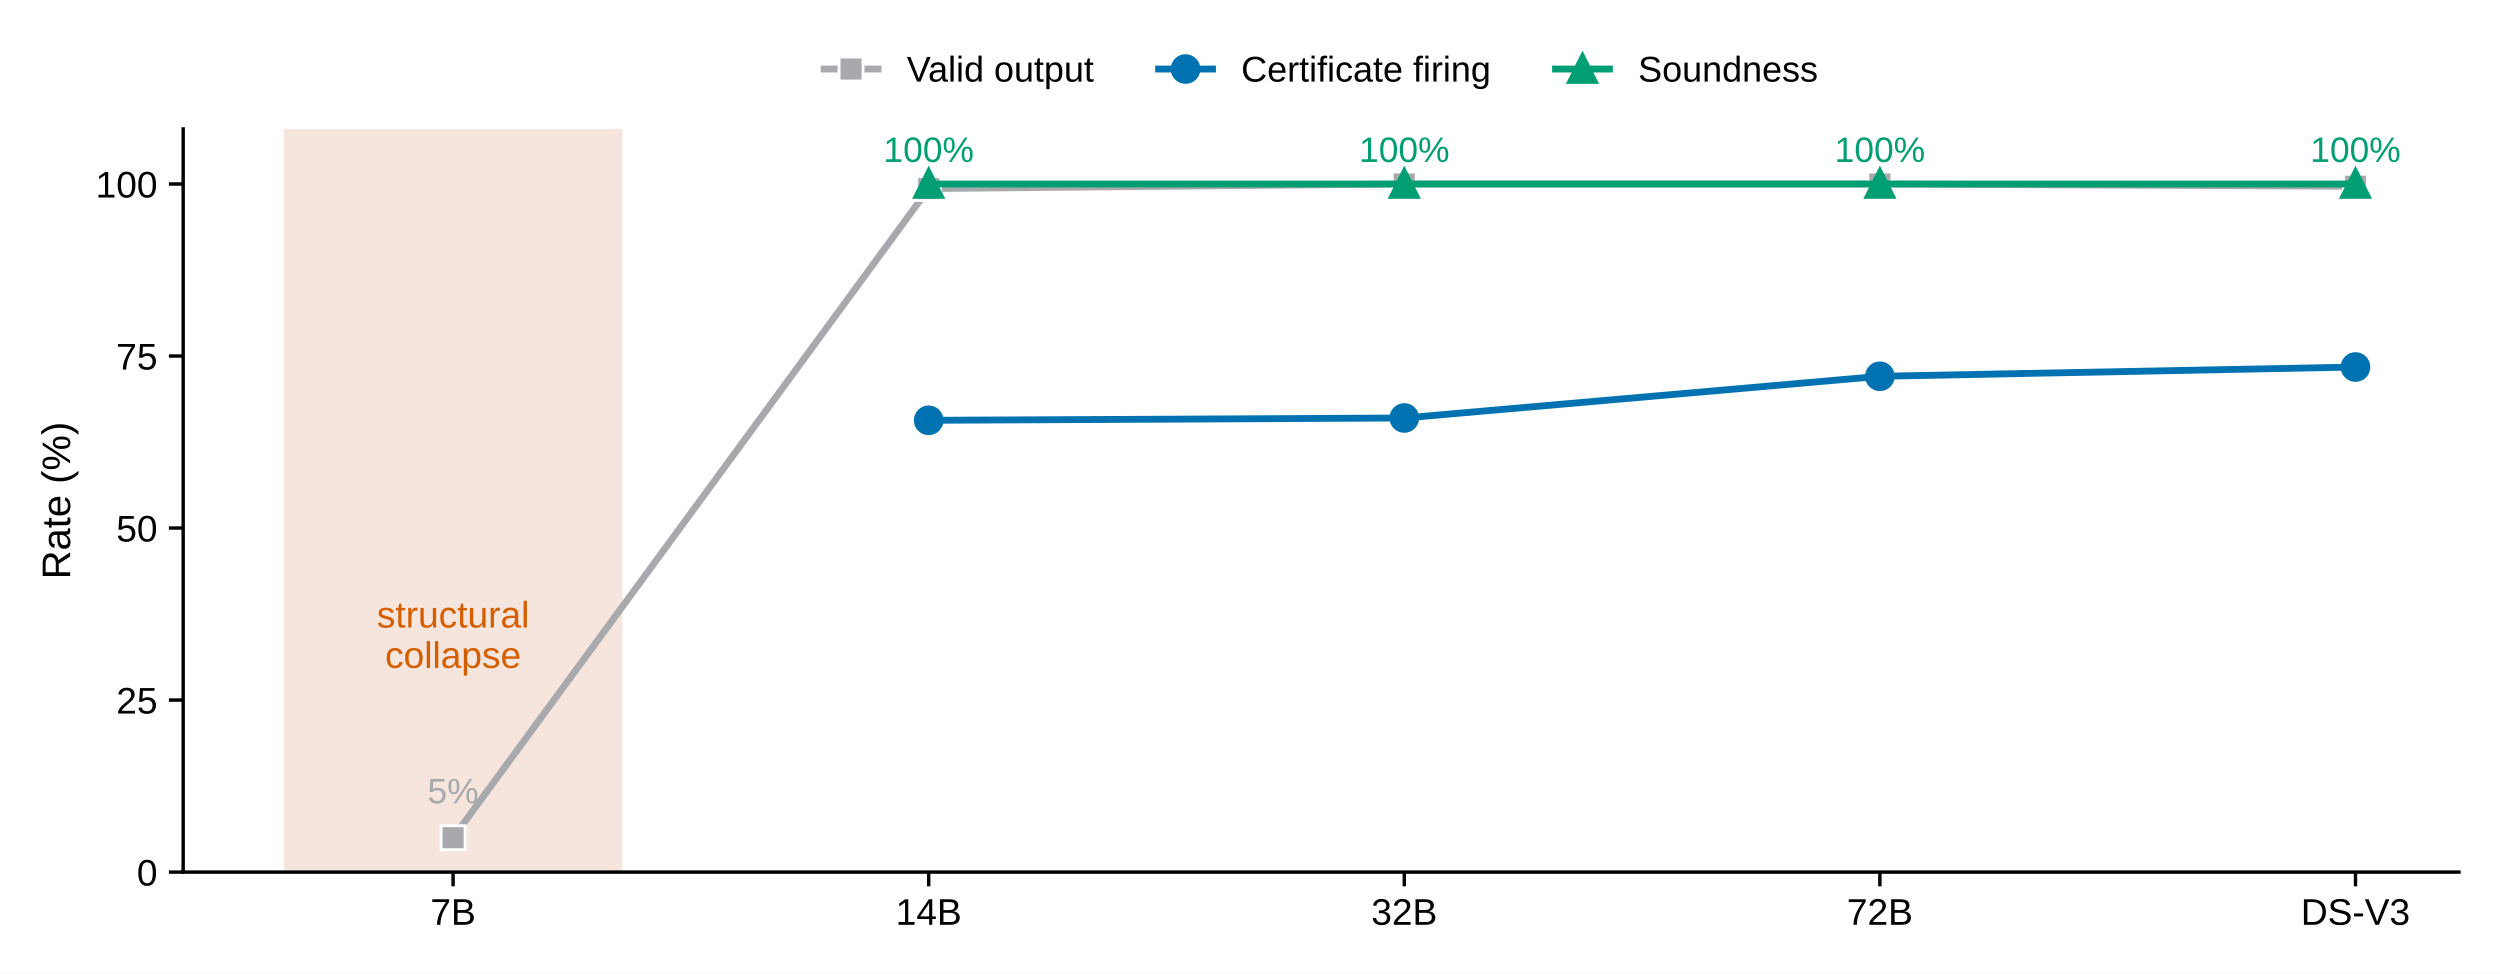
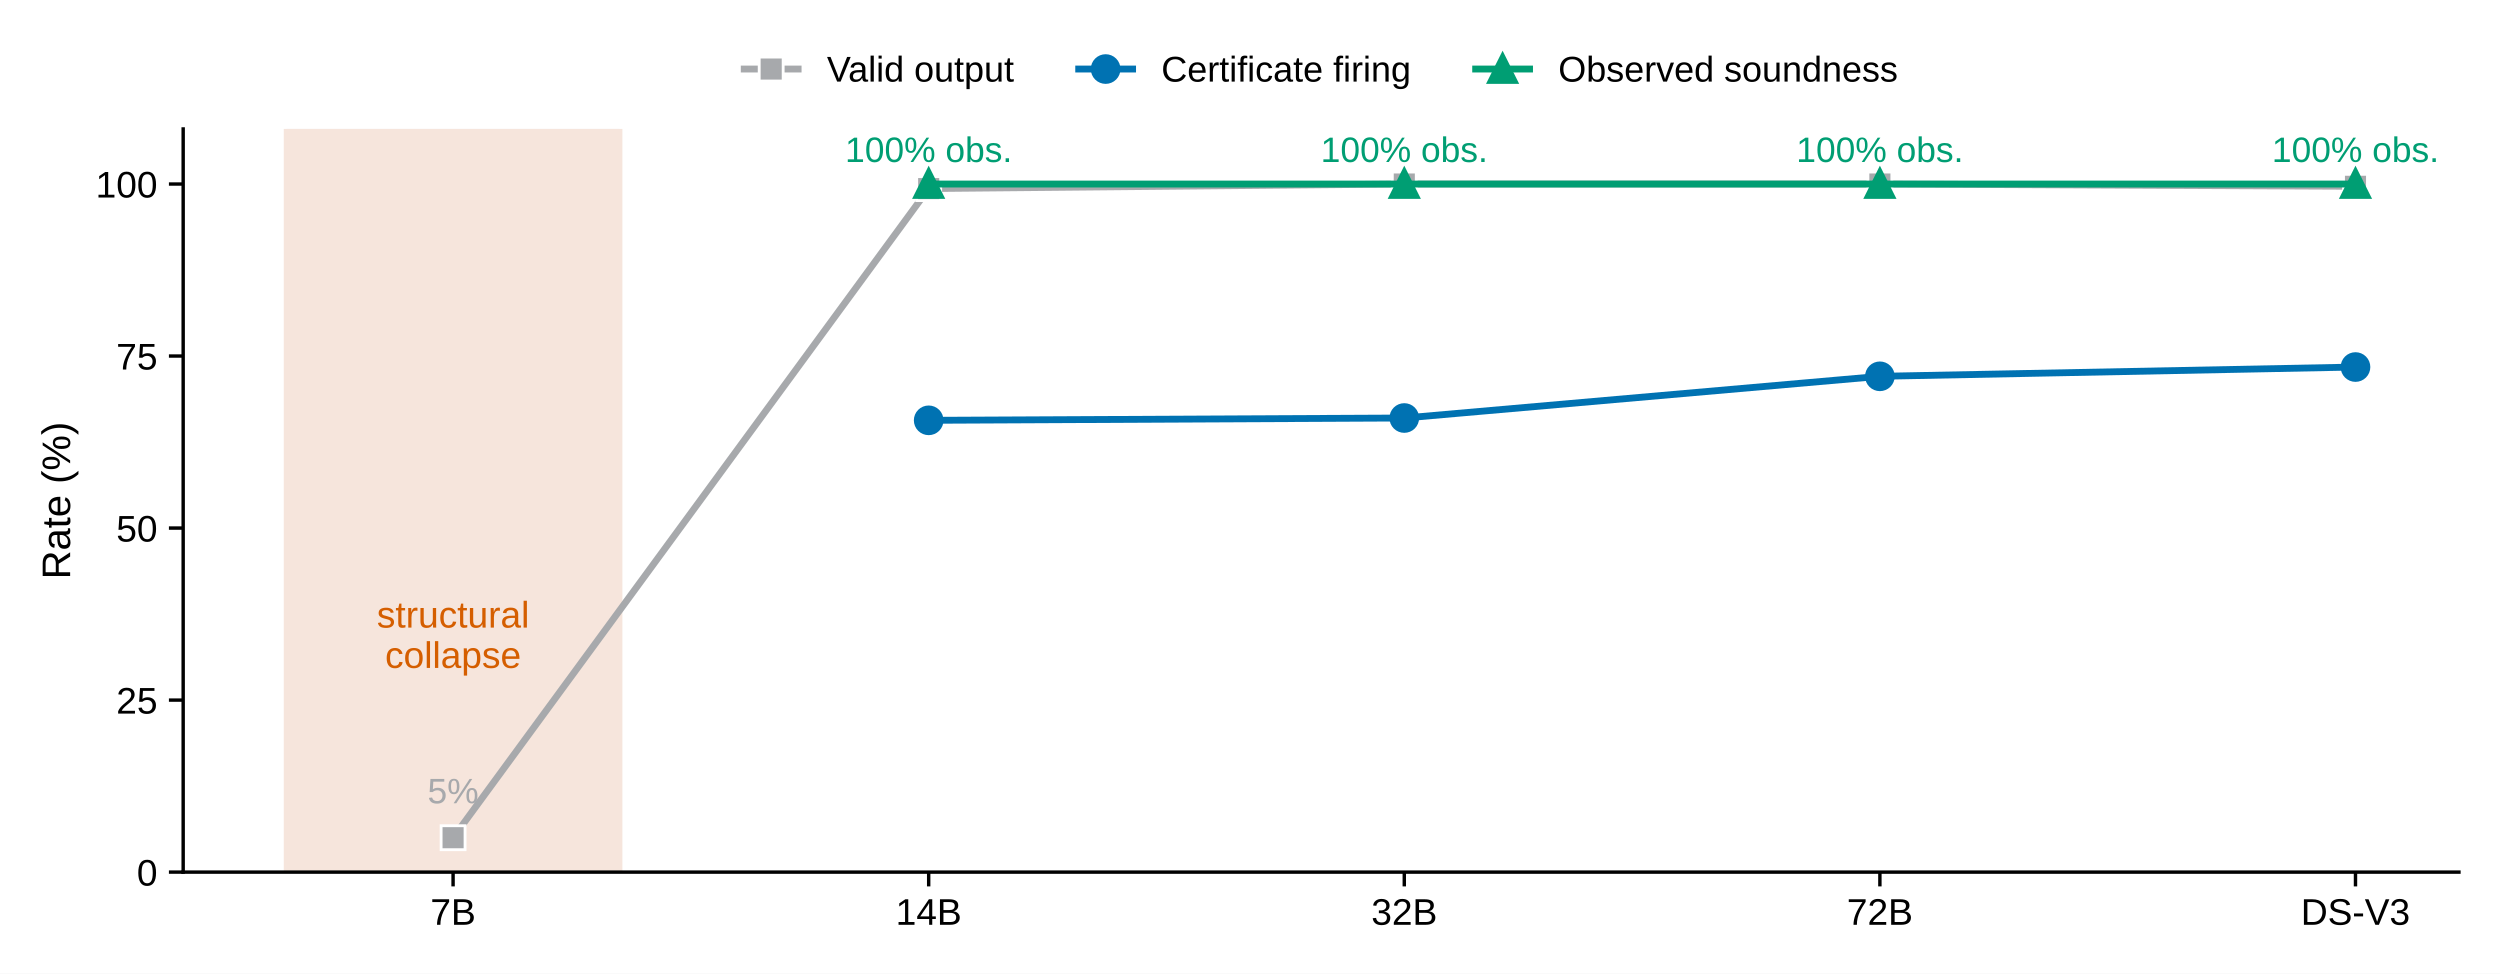
- <svg xmlns="http://www.w3.org/2000/svg" xmlns:xlink="http://www.w3.org/1999/xlink" width="438.283pt" height="170.689pt" viewBox="0 0 438.283 170.689" version="1.1">
+ <svg xmlns="http://www.w3.org/2000/svg" xmlns:xlink="http://www.w3.org/1999/xlink" width="438.283pt" height="170.693pt" viewBox="0 0 438.283 170.693" version="1.1">
  <defs>
    <style type="text/css">*{stroke-linejoin: round; stroke-linecap: butt}</style>
  </defs>
  <g id="figure_1">
    <g id="patch_1">
-       <path d="M 0 170.689  L 438.283 170.689  L 438.283 0  L 0 0  z " style="fill: #ffffff" />
+       <path d="M 0 170.693 L 438.283 170.693 L 438.283 0 L 0 0 z " style="fill: #ffffff" />
    </g>
    <g id="axes_1">
      <g id="patch_2">
-         <path d="M 32.113 152.889  L 431.083 152.889  L 431.083 22.605  L 32.113 22.605  z " style="fill: #ffffff" />
+         <path d="M 32.113 152.893 L 431.083 152.893 L 431.083 22.609 L 32.113 22.609 z " style="fill: #ffffff" />
      </g>
      <g id="patch_3">
-         <path d="M 50.248 152.889  L 108.614 152.889  L 108.614 22.605  L 50.248 22.605  z " clip-path="url(#p48ddf5a695)" style="fill: #f6e5dc; stroke: #f6e5dc; stroke-linejoin: miter" />
+         <path d="M 50.248 152.893 L 108.614 152.893 L 108.614 22.609 L 50.248 22.609 z " clip-path="url(#p4ea42f3601)" style="fill: #f6e5dc; stroke: #f6e5dc; stroke-linejoin: miter" />
      </g>
      <g id="matplotlib.axis_1">
        <g id="xtick_1">
          <g id="line2d_1">
            <defs>
-               <path id="md4c362eb10" d="M 0 0  L 0 2.5  " style="stroke: #000000; stroke-width: 0.6" />
+               <path id="m87bbdcf66a" d="M 0 0 L 0 2.5 " style="stroke: #000000; stroke-width: 0.6" />
            </defs>
            <g>
-               <use xlink:href="#md4c362eb10" x="79.431" y="152.889" style="stroke: #000000; stroke-width: 0.6" />
+               <use xlink:href="#m87bbdcf66a" x="79.431" y="152.893" style="stroke: #000000; stroke-width: 0.6" />
            </g>
          </g>
          <g id="text_1">
-             <text style="font-size: 6.5px; font-family: 'Arial', 'DejaVu Sans', 'Liberation Sans', sans-serif; text-anchor: middle" x="79.431" y="162.122" transform="rotate(-0 79.43106 162.1215)">7B</text>
+             <text style="font-size: 6.5px; font-family: 'Arial', 'DejaVu Sans', 'Liberation Sans', sans-serif; text-anchor: middle" x="79.431" y="162.125" transform="rotate(-0 79.43106 162.1251)">7B</text>
          </g>
        </g>
        <g id="xtick_2">
          <g id="line2d_2">
            <g>
-               <use xlink:href="#md4c362eb10" x="162.81" y="152.889" style="stroke: #000000; stroke-width: 0.6" />
+               <use xlink:href="#m87bbdcf66a" x="162.81" y="152.893" style="stroke: #000000; stroke-width: 0.6" />
            </g>
          </g>
          <g id="text_2">
-             <text style="font-size: 6.5px; font-family: 'Arial', 'DejaVu Sans', 'Liberation Sans', sans-serif; text-anchor: middle" x="162.81" y="162.122" transform="rotate(-0 162.8104 162.1215)">14B</text>
+             <text style="font-size: 6.5px; font-family: 'Arial', 'DejaVu Sans', 'Liberation Sans', sans-serif; text-anchor: middle" x="162.81" y="162.125" transform="rotate(-0 162.8104 162.1251)">14B</text>
          </g>
        </g>
        <g id="xtick_3">
          <g id="line2d_3">
            <g>
-               <use xlink:href="#md4c362eb10" x="246.19" y="152.889" style="stroke: #000000; stroke-width: 0.6" />
+               <use xlink:href="#m87bbdcf66a" x="246.19" y="152.893" style="stroke: #000000; stroke-width: 0.6" />
            </g>
          </g>
          <g id="text_3">
-             <text style="font-size: 6.5px; font-family: 'Arial', 'DejaVu Sans', 'Liberation Sans', sans-serif; text-anchor: middle" x="246.19" y="162.122" transform="rotate(-0 246.1897 162.1215)">32B</text>
+             <text style="font-size: 6.5px; font-family: 'Arial', 'DejaVu Sans', 'Liberation Sans', sans-serif; text-anchor: middle" x="246.19" y="162.125" transform="rotate(-0 246.1897 162.1251)">32B</text>
          </g>
        </g>
        <g id="xtick_4">
          <g id="line2d_4">
            <g>
-               <use xlink:href="#md4c362eb10" x="329.569" y="152.889" style="stroke: #000000; stroke-width: 0.6" />
+               <use xlink:href="#m87bbdcf66a" x="329.569" y="152.893" style="stroke: #000000; stroke-width: 0.6" />
            </g>
          </g>
          <g id="text_4">
-             <text style="font-size: 6.5px; font-family: 'Arial', 'DejaVu Sans', 'Liberation Sans', sans-serif; text-anchor: middle" x="329.569" y="162.122" transform="rotate(-0 329.569 162.1215)">72B</text>
+             <text style="font-size: 6.5px; font-family: 'Arial', 'DejaVu Sans', 'Liberation Sans', sans-serif; text-anchor: middle" x="329.569" y="162.125" transform="rotate(-0 329.569 162.1251)">72B</text>
          </g>
        </g>
        <g id="xtick_5">
          <g id="line2d_5">
            <g>
-               <use xlink:href="#md4c362eb10" x="412.948" y="152.889" style="stroke: #000000; stroke-width: 0.6" />
+               <use xlink:href="#m87bbdcf66a" x="412.948" y="152.893" style="stroke: #000000; stroke-width: 0.6" />
            </g>
          </g>
          <g id="text_5">
-             <text style="font-size: 6.5px; font-family: 'Arial', 'DejaVu Sans', 'Liberation Sans', sans-serif; text-anchor: middle" x="412.948" y="162.122" transform="rotate(-0 412.9483 162.1215)">DS-V3</text>
+             <text style="font-size: 6.5px; font-family: 'Arial', 'DejaVu Sans', 'Liberation Sans', sans-serif; text-anchor: middle" x="412.948" y="162.125" transform="rotate(-0 412.9483 162.1251)">DS-V3</text>
          </g>
        </g>
      </g>
      <g id="matplotlib.axis_2">
        <g id="ytick_1">
          <g id="line2d_6">
            <defs>
-               <path id="mfe71fee1bf" d="M 0 0  L -2.5 0  " style="stroke: #000000; stroke-width: 0.6" />
+               <path id="m951e754795" d="M 0 0 L -2.5 0 " style="stroke: #000000; stroke-width: 0.6" />
            </defs>
            <g>
-               <use xlink:href="#mfe71fee1bf" x="32.113" y="152.889" style="stroke: #000000; stroke-width: 0.6" />
+               <use xlink:href="#m951e754795" x="32.113" y="152.893" style="stroke: #000000; stroke-width: 0.6" />
            </g>
          </g>
          <g id="text_6">
-             <text style="font-size: 6.5px; font-family: 'Arial', 'DejaVu Sans', 'Liberation Sans', sans-serif; text-anchor: end" x="27.613" y="155.255" transform="rotate(-0 27.6133 155.2555)">0</text>
+             <text style="font-size: 6.5px; font-family: 'Arial', 'DejaVu Sans', 'Liberation Sans', sans-serif; text-anchor: end" x="27.613" y="155.259" transform="rotate(-0 27.6133 155.259)">0</text>
          </g>
        </g>
        <g id="ytick_2">
          <g id="line2d_7">
            <g>
-               <use xlink:href="#mfe71fee1bf" x="32.113" y="122.731" style="stroke: #000000; stroke-width: 0.6" />
+               <use xlink:href="#m951e754795" x="32.113" y="122.735" style="stroke: #000000; stroke-width: 0.6" />
            </g>
          </g>
          <g id="text_7">
-             <text style="font-size: 6.5px; font-family: 'Arial', 'DejaVu Sans', 'Liberation Sans', sans-serif; text-anchor: end" x="27.613" y="125.097" transform="rotate(-0 27.6133 125.0971)">25</text>
+             <text style="font-size: 6.5px; font-family: 'Arial', 'DejaVu Sans', 'Liberation Sans', sans-serif; text-anchor: end" x="27.613" y="125.101" transform="rotate(-0 27.6133 125.1007)">25</text>
          </g>
        </g>
        <g id="ytick_3">
          <g id="line2d_8">
            <g>
-               <use xlink:href="#mfe71fee1bf" x="32.113" y="92.573" style="stroke: #000000; stroke-width: 0.6" />
+               <use xlink:href="#m951e754795" x="32.113" y="92.576" style="stroke: #000000; stroke-width: 0.6" />
            </g>
          </g>
          <g id="text_8">
-             <text style="font-size: 6.5px; font-family: 'Arial', 'DejaVu Sans', 'Liberation Sans', sans-serif; text-anchor: end" x="27.613" y="94.939" transform="rotate(-0 27.6133 94.93879)">50</text>
+             <text style="font-size: 6.5px; font-family: 'Arial', 'DejaVu Sans', 'Liberation Sans', sans-serif; text-anchor: end" x="27.613" y="94.942" transform="rotate(-0 27.6133 94.94236)">50</text>
          </g>
        </g>
        <g id="ytick_4">
          <g id="line2d_9">
            <g>
-               <use xlink:href="#mfe71fee1bf" x="32.113" y="62.414" style="stroke: #000000; stroke-width: 0.6" />
+               <use xlink:href="#m951e754795" x="32.113" y="62.418" style="stroke: #000000; stroke-width: 0.6" />
            </g>
          </g>
          <g id="text_9">
-             <text style="font-size: 6.5px; font-family: 'Arial', 'DejaVu Sans', 'Liberation Sans', sans-serif; text-anchor: end" x="27.613" y="64.78" transform="rotate(-0 27.6133 64.78045)">75</text>
+             <text style="font-size: 6.5px; font-family: 'Arial', 'DejaVu Sans', 'Liberation Sans', sans-serif; text-anchor: end" x="27.613" y="64.784" transform="rotate(-0 27.6133 64.78402)">75</text>
          </g>
        </g>
        <g id="ytick_5">
          <g id="line2d_10">
            <g>
-               <use xlink:href="#mfe71fee1bf" x="32.113" y="32.256" style="stroke: #000000; stroke-width: 0.6" />
+               <use xlink:href="#m951e754795" x="32.113" y="32.26" style="stroke: #000000; stroke-width: 0.6" />
            </g>
          </g>
          <g id="text_10">
-             <text style="font-size: 6.5px; font-family: 'Arial', 'DejaVu Sans', 'Liberation Sans', sans-serif; text-anchor: end" x="27.613" y="34.622" transform="rotate(-0 27.6133 34.62212)">100</text>
+             <text style="font-size: 6.5px; font-family: 'Arial', 'DejaVu Sans', 'Liberation Sans', sans-serif; text-anchor: end" x="27.613" y="34.626" transform="rotate(-0 27.6133 34.62569)">100</text>
          </g>
        </g>
        <g id="text_11">
-           <text style="font-size: 7px; font-family: 'Arial', 'DejaVu Sans', 'Liberation Sans', sans-serif; text-anchor: middle" x="12.296" y="87.747" transform="rotate(-90 12.29619 87.74737)">Rate (%)</text>
+           <text style="font-size: 7px; font-family: 'Arial', 'DejaVu Sans', 'Liberation Sans', sans-serif; text-anchor: middle" x="12.296" y="87.751" transform="rotate(-90 12.29619 87.75093)">Rate (%)</text>
        </g>
      </g>
      <g id="line2d_11">
-         <path d="M 79.431 146.858  L 162.81 33.06  L 246.19 32.256  L 329.569 32.256  L 412.948 32.658  " clip-path="url(#p48ddf5a695)" style="fill: none; stroke: #a7a9ac; stroke-width: 1.2; stroke-linecap: square" />
+         <path d="M 79.431 146.861 L 162.81 33.064 L 246.19 32.26 L 329.569 32.26 L 412.948 32.662 " clip-path="url(#p4ea42f3601)" style="fill: none; stroke: #a7a9ac; stroke-width: 1.2; stroke-linecap: square" />
        <defs>
-           <path id="m8837615f73" d="M -2.1 2.1  L 2.1 2.1  L 2.1 -2.1  L -2.1 -2.1  z " style="stroke: #ffffff; stroke-width: 0.5; stroke-linejoin: miter" />
+           <path id="m995214ffcb" d="M -2.1 2.1 L 2.1 2.1 L 2.1 -2.1 L -2.1 -2.1 z " style="stroke: #ffffff; stroke-width: 0.5; stroke-linejoin: miter" />
        </defs>
-         <g clip-path="url(#p48ddf5a695)">
-           <use xlink:href="#m8837615f73" x="79.431" y="146.858" style="fill: #a7a9ac; stroke: #ffffff; stroke-width: 0.5; stroke-linejoin: miter" />
-           <use xlink:href="#m8837615f73" x="162.81" y="33.06" style="fill: #a7a9ac; stroke: #ffffff; stroke-width: 0.5; stroke-linejoin: miter" />
-           <use xlink:href="#m8837615f73" x="246.19" y="32.256" style="fill: #a7a9ac; stroke: #ffffff; stroke-width: 0.5; stroke-linejoin: miter" />
-           <use xlink:href="#m8837615f73" x="329.569" y="32.256" style="fill: #a7a9ac; stroke: #ffffff; stroke-width: 0.5; stroke-linejoin: miter" />
-           <use xlink:href="#m8837615f73" x="412.948" y="32.658" style="fill: #a7a9ac; stroke: #ffffff; stroke-width: 0.5; stroke-linejoin: miter" />
+         <g clip-path="url(#p4ea42f3601)">
+           <use xlink:href="#m995214ffcb" x="79.431" y="146.861" style="fill: #a7a9ac; stroke: #ffffff; stroke-width: 0.5; stroke-linejoin: miter" />
+           <use xlink:href="#m995214ffcb" x="162.81" y="33.064" style="fill: #a7a9ac; stroke: #ffffff; stroke-width: 0.5; stroke-linejoin: miter" />
+           <use xlink:href="#m995214ffcb" x="246.19" y="32.26" style="fill: #a7a9ac; stroke: #ffffff; stroke-width: 0.5; stroke-linejoin: miter" />
+           <use xlink:href="#m995214ffcb" x="329.569" y="32.26" style="fill: #a7a9ac; stroke: #ffffff; stroke-width: 0.5; stroke-linejoin: miter" />
+           <use xlink:href="#m995214ffcb" x="412.948" y="32.662" style="fill: #a7a9ac; stroke: #ffffff; stroke-width: 0.5; stroke-linejoin: miter" />
        </g>
      </g>
      <g id="line2d_12">
-         <path d="M 162.81 73.686  L 246.19 73.279  L 329.569 65.968  L 412.948 64.344  " clip-path="url(#p48ddf5a695)" style="fill: none; stroke: #0072b2; stroke-width: 1.2; stroke-linecap: square" />
+         <path d="M 162.81 73.689 L 246.19 73.283 L 329.569 65.972 L 412.948 64.347 " clip-path="url(#p4ea42f3601)" style="fill: none; stroke: #0072b2; stroke-width: 1.2; stroke-linecap: square" />
        <defs>
-           <path id="mb9cb198c7c" d="M 0 2.1  C 0.557 2.1 1.091 1.879 1.485 1.485  C 1.879 1.091 2.1 0.557 2.1 0  C 2.1 -0.557 1.879 -1.091 1.485 -1.485  C 1.091 -1.879 0.557 -2.1 0 -2.1  C -0.557 -2.1 -1.091 -1.879 -1.485 -1.485  C -1.879 -1.091 -2.1 -0.557 -2.1 0  C -2.1 0.557 -1.879 1.091 -1.485 1.485  C -1.091 1.879 -0.557 2.1 0 2.1  z " style="stroke: #0072b2" />
+           <path id="m38a459310e" d="M 0 2.1 C 0.557 2.1 1.091 1.879 1.485 1.485 C 1.879 1.091 2.1 0.557 2.1 0 C 2.1 -0.557 1.879 -1.091 1.485 -1.485 C 1.091 -1.879 0.557 -2.1 0 -2.1 C -0.557 -2.1 -1.091 -1.879 -1.485 -1.485 C -1.879 -1.091 -2.1 -0.557 -2.1 0 C -2.1 0.557 -1.879 1.091 -1.485 1.485 C -1.091 1.879 -0.557 2.1 0 2.1 z " style="stroke: #0072b2" />
        </defs>
-         <g clip-path="url(#p48ddf5a695)">
-           <use xlink:href="#mb9cb198c7c" x="162.81" y="73.686" style="fill: #0072b2; stroke: #0072b2" />
-           <use xlink:href="#mb9cb198c7c" x="246.19" y="73.279" style="fill: #0072b2; stroke: #0072b2" />
-           <use xlink:href="#mb9cb198c7c" x="329.569" y="65.968" style="fill: #0072b2; stroke: #0072b2" />
-           <use xlink:href="#mb9cb198c7c" x="412.948" y="64.344" style="fill: #0072b2; stroke: #0072b2" />
+         <g clip-path="url(#p4ea42f3601)">
+           <use xlink:href="#m38a459310e" x="162.81" y="73.689" style="fill: #0072b2; stroke: #0072b2" />
+           <use xlink:href="#m38a459310e" x="246.19" y="73.283" style="fill: #0072b2; stroke: #0072b2" />
+           <use xlink:href="#m38a459310e" x="329.569" y="65.972" style="fill: #0072b2; stroke: #0072b2" />
+           <use xlink:href="#m38a459310e" x="412.948" y="64.347" style="fill: #0072b2; stroke: #0072b2" />
        </g>
      </g>
      <g id="line2d_13">
-         <path d="M 162.81 32.256  L 246.19 32.256  L 329.569 32.256  L 412.948 32.256  " clip-path="url(#p48ddf5a695)" style="fill: none; stroke: #009e73; stroke-width: 1.2; stroke-linecap: square" />
+         <path d="M 162.81 32.26 L 246.19 32.26 L 329.569 32.26 L 412.948 32.26 " clip-path="url(#p4ea42f3601)" style="fill: none; stroke: #009e73; stroke-width: 1.2; stroke-linecap: square" />
        <defs>
-           <path id="m117676e8cc" d="M 0 -2.1  L -2.1 2.1  L 2.1 2.1  z " style="stroke: #009e73; stroke-linejoin: miter" />
+           <path id="m8d9e65abed" d="M 0 -2.1 L -2.1 2.1 L 2.1 2.1 z " style="stroke: #009e73; stroke-linejoin: miter" />
        </defs>
-         <g clip-path="url(#p48ddf5a695)">
-           <use xlink:href="#m117676e8cc" x="162.81" y="32.256" style="fill: #009e73; stroke: #009e73; stroke-linejoin: miter" />
-           <use xlink:href="#m117676e8cc" x="246.19" y="32.256" style="fill: #009e73; stroke: #009e73; stroke-linejoin: miter" />
-           <use xlink:href="#m117676e8cc" x="329.569" y="32.256" style="fill: #009e73; stroke: #009e73; stroke-linejoin: miter" />
-           <use xlink:href="#m117676e8cc" x="412.948" y="32.256" style="fill: #009e73; stroke: #009e73; stroke-linejoin: miter" />
+         <g clip-path="url(#p4ea42f3601)">
+           <use xlink:href="#m8d9e65abed" x="162.81" y="32.26" style="fill: #009e73; stroke: #009e73; stroke-linejoin: miter" />
+           <use xlink:href="#m8d9e65abed" x="246.19" y="32.26" style="fill: #009e73; stroke: #009e73; stroke-linejoin: miter" />
+           <use xlink:href="#m8d9e65abed" x="329.569" y="32.26" style="fill: #009e73; stroke: #009e73; stroke-linejoin: miter" />
+           <use xlink:href="#m8d9e65abed" x="412.948" y="32.26" style="fill: #009e73; stroke: #009e73; stroke-linejoin: miter" />
        </g>
      </g>
      <g id="patch_4">
-         <path d="M 32.113 152.889  L 32.113 22.605  " style="fill: none; stroke: #000000; stroke-width: 0.6; stroke-linejoin: miter; stroke-linecap: square" />
+         <path d="M 32.113 152.893 L 32.113 22.609 " style="fill: none; stroke: #000000; stroke-width: 0.6; stroke-linejoin: miter; stroke-linecap: square" />
      </g>
      <g id="patch_5">
-         <path d="M 32.113 152.889  L 431.083 152.889  " style="fill: none; stroke: #000000; stroke-width: 0.6; stroke-linejoin: miter; stroke-linecap: square" />
+         <path d="M 32.113 152.893 L 431.083 152.893 " style="fill: none; stroke: #000000; stroke-width: 0.6; stroke-linejoin: miter; stroke-linecap: square" />
      </g>
      <g id="text_12">
-         <text style="font-size: 6.5px; font-family: 'Arial', 'DejaVu Sans', 'Liberation Sans', sans-serif; fill: #d55e00" transform="translate(66.06696 110.0189)">structural</text>
-         <text style="font-size: 6.5px; font-family: 'Arial', 'DejaVu Sans', 'Liberation Sans', sans-serif; fill: #d55e00" transform="translate(67.50762 117.0934)">collapse</text>
+         <text style="font-size: 6.5px; font-family: 'Arial', 'DejaVu Sans', 'Liberation Sans', sans-serif; fill: #d55e00" transform="translate(66.06696 110.0225)">structural</text>
+         <text style="font-size: 6.5px; font-family: 'Arial', 'DejaVu Sans', 'Liberation Sans', sans-serif; fill: #d55e00" transform="translate(67.50762 117.097)">collapse</text>
      </g>
      <g id="text_13">
-         <text style="font-size: 6.2px; font-family: 'Arial', 'DejaVu Sans', 'Liberation Sans', sans-serif; text-anchor: middle; fill: #a7a9ac" x="79.431" y="140.826" transform="rotate(-0 79.43106 140.826)">5%</text>
+         <text style="font-size: 6.2px; font-family: 'Arial', 'DejaVu Sans', 'Liberation Sans', sans-serif; text-anchor: middle; fill: #a7a9ac" x="79.431" y="140.83" transform="rotate(-0 79.43106 140.8296)">5%</text>
      </g>
      <g id="text_14">
-         <text style="font-size: 6.2px; font-family: 'Arial', 'DejaVu Sans', 'Liberation Sans', sans-serif; text-anchor: middle; fill: #009e73" x="162.81" y="28.396" transform="rotate(-0 162.8104 28.39577)">100%</text>
+         <text style="font-size: 6.2px; font-family: 'Arial', 'DejaVu Sans', 'Liberation Sans', sans-serif; text-anchor: middle; fill: #009e73" x="162.81" y="28.399" transform="rotate(-0 162.8104 28.39933)">100% obs.</text>
      </g>
      <g id="text_15">
-         <text style="font-size: 6.2px; font-family: 'Arial', 'DejaVu Sans', 'Liberation Sans', sans-serif; text-anchor: middle; fill: #009e73" x="246.19" y="28.396" transform="rotate(-0 246.1897 28.39577)">100%</text>
+         <text style="font-size: 6.2px; font-family: 'Arial', 'DejaVu Sans', 'Liberation Sans', sans-serif; text-anchor: middle; fill: #009e73" x="246.19" y="28.399" transform="rotate(-0 246.1897 28.39933)">100% obs.</text>
      </g>
      <g id="text_16">
-         <text style="font-size: 6.2px; font-family: 'Arial', 'DejaVu Sans', 'Liberation Sans', sans-serif; text-anchor: middle; fill: #009e73" x="329.569" y="28.396" transform="rotate(-0 329.569 28.39577)">100%</text>
+         <text style="font-size: 6.2px; font-family: 'Arial', 'DejaVu Sans', 'Liberation Sans', sans-serif; text-anchor: middle; fill: #009e73" x="329.569" y="28.399" transform="rotate(-0 329.569 28.39933)">100% obs.</text>
      </g>
      <g id="text_17">
-         <text style="font-size: 6.2px; font-family: 'Arial', 'DejaVu Sans', 'Liberation Sans', sans-serif; text-anchor: middle; fill: #009e73" x="412.948" y="28.396" transform="rotate(-0 412.9483 28.39577)">100%</text>
+         <text style="font-size: 6.2px; font-family: 'Arial', 'DejaVu Sans', 'Liberation Sans', sans-serif; text-anchor: middle; fill: #009e73" x="412.948" y="28.399" transform="rotate(-0 412.9483 28.39933)">100% obs.</text>
      </g>
      <g id="legend_1">
        <g id="line2d_14">
-           <path d="M 144.478 12.102  L 149.203 12.102  L 153.928 12.102  " style="fill: none; stroke: #a7a9ac; stroke-width: 1.2; stroke-linecap: square" />
+           <path d="M 130.473 12.105 L 135.198 12.105 L 139.923 12.105 " style="fill: none; stroke: #a7a9ac; stroke-width: 1.2; stroke-linecap: square" />
          <g>
-             <use xlink:href="#m8837615f73" x="149.203" y="12.102" style="fill: #a7a9ac; stroke: #ffffff; stroke-width: 0.5; stroke-linejoin: miter" />
+             <use xlink:href="#m995214ffcb" x="135.198" y="12.105" style="fill: #a7a9ac; stroke: #ffffff; stroke-width: 0.5; stroke-linejoin: miter" />
          </g>
        </g>
        <g id="text_18">
-           <text style="font-size: 6.3px; font-family: 'Arial', 'DejaVu Sans', 'Liberation Sans', sans-serif; text-anchor: start" x="158.968" y="14.307" transform="rotate(-0 158.9682 14.30657)">Valid output</text>
+           <text style="font-size: 6.3px; font-family: 'Arial', 'DejaVu Sans', 'Liberation Sans', sans-serif; text-anchor: start" x="144.963" y="14.31" transform="rotate(-0 144.9635 14.31014)">Valid output</text>
        </g>
        <g id="line2d_15">
-           <path d="M 203.113 12.102  L 207.838 12.102  L 212.563 12.102  " style="fill: none; stroke: #0072b2; stroke-width: 1.2; stroke-linecap: square" />
+           <path d="M 189.109 12.105 L 193.834 12.105 L 198.559 12.105 " style="fill: none; stroke: #0072b2; stroke-width: 1.2; stroke-linecap: square" />
          <g>
-             <use xlink:href="#mb9cb198c7c" x="207.838" y="12.102" style="fill: #0072b2; stroke: #0072b2" />
+             <use xlink:href="#m38a459310e" x="193.834" y="12.105" style="fill: #0072b2; stroke: #0072b2" />
          </g>
        </g>
        <g id="text_19">
-           <text style="font-size: 6.3px; font-family: 'Arial', 'DejaVu Sans', 'Liberation Sans', sans-serif; text-anchor: start" x="217.603" y="14.307" transform="rotate(-0 217.6034 14.30657)">Certificate firing</text>
+           <text style="font-size: 6.3px; font-family: 'Arial', 'DejaVu Sans', 'Liberation Sans', sans-serif; text-anchor: start" x="203.599" y="14.31" transform="rotate(-0 203.5987 14.31014)">Certificate firing</text>
        </g>
        <g id="line2d_16">
-           <path d="M 272.706 12.102  L 277.431 12.102  L 282.156 12.102  " style="fill: none; stroke: #009e73; stroke-width: 1.2; stroke-linecap: square" />
+           <path d="M 258.701 12.105 L 263.426 12.105 L 268.151 12.105 " style="fill: none; stroke: #009e73; stroke-width: 1.2; stroke-linecap: square" />
          <g>
-             <use xlink:href="#m117676e8cc" x="277.431" y="12.102" style="fill: #009e73; stroke: #009e73; stroke-linejoin: miter" />
+             <use xlink:href="#m8d9e65abed" x="263.426" y="12.105" style="fill: #009e73; stroke: #009e73; stroke-linejoin: miter" />
          </g>
        </g>
        <g id="text_20">
-           <text style="font-size: 6.3px; font-family: 'Arial', 'DejaVu Sans', 'Liberation Sans', sans-serif; text-anchor: start" x="287.196" y="14.307" transform="rotate(-0 287.1958 14.30657)">Soundness</text>
+           <text style="font-size: 6.3px; font-family: 'Arial', 'DejaVu Sans', 'Liberation Sans', sans-serif; text-anchor: start" x="273.191" y="14.31" transform="rotate(-0 273.1911 14.31014)">Observed soundness</text>
        </g>
      </g>
    </g>
  </g>
  <defs>
-     <clipPath id="p48ddf5a695">
-       <rect x="32.113" y="22.605" width="398.97" height="130.284" />
+     <clipPath id="p4ea42f3601">
+       <rect x="32.113" y="22.609" width="398.97" height="130.284" />
    </clipPath>
  </defs>
</svg>
